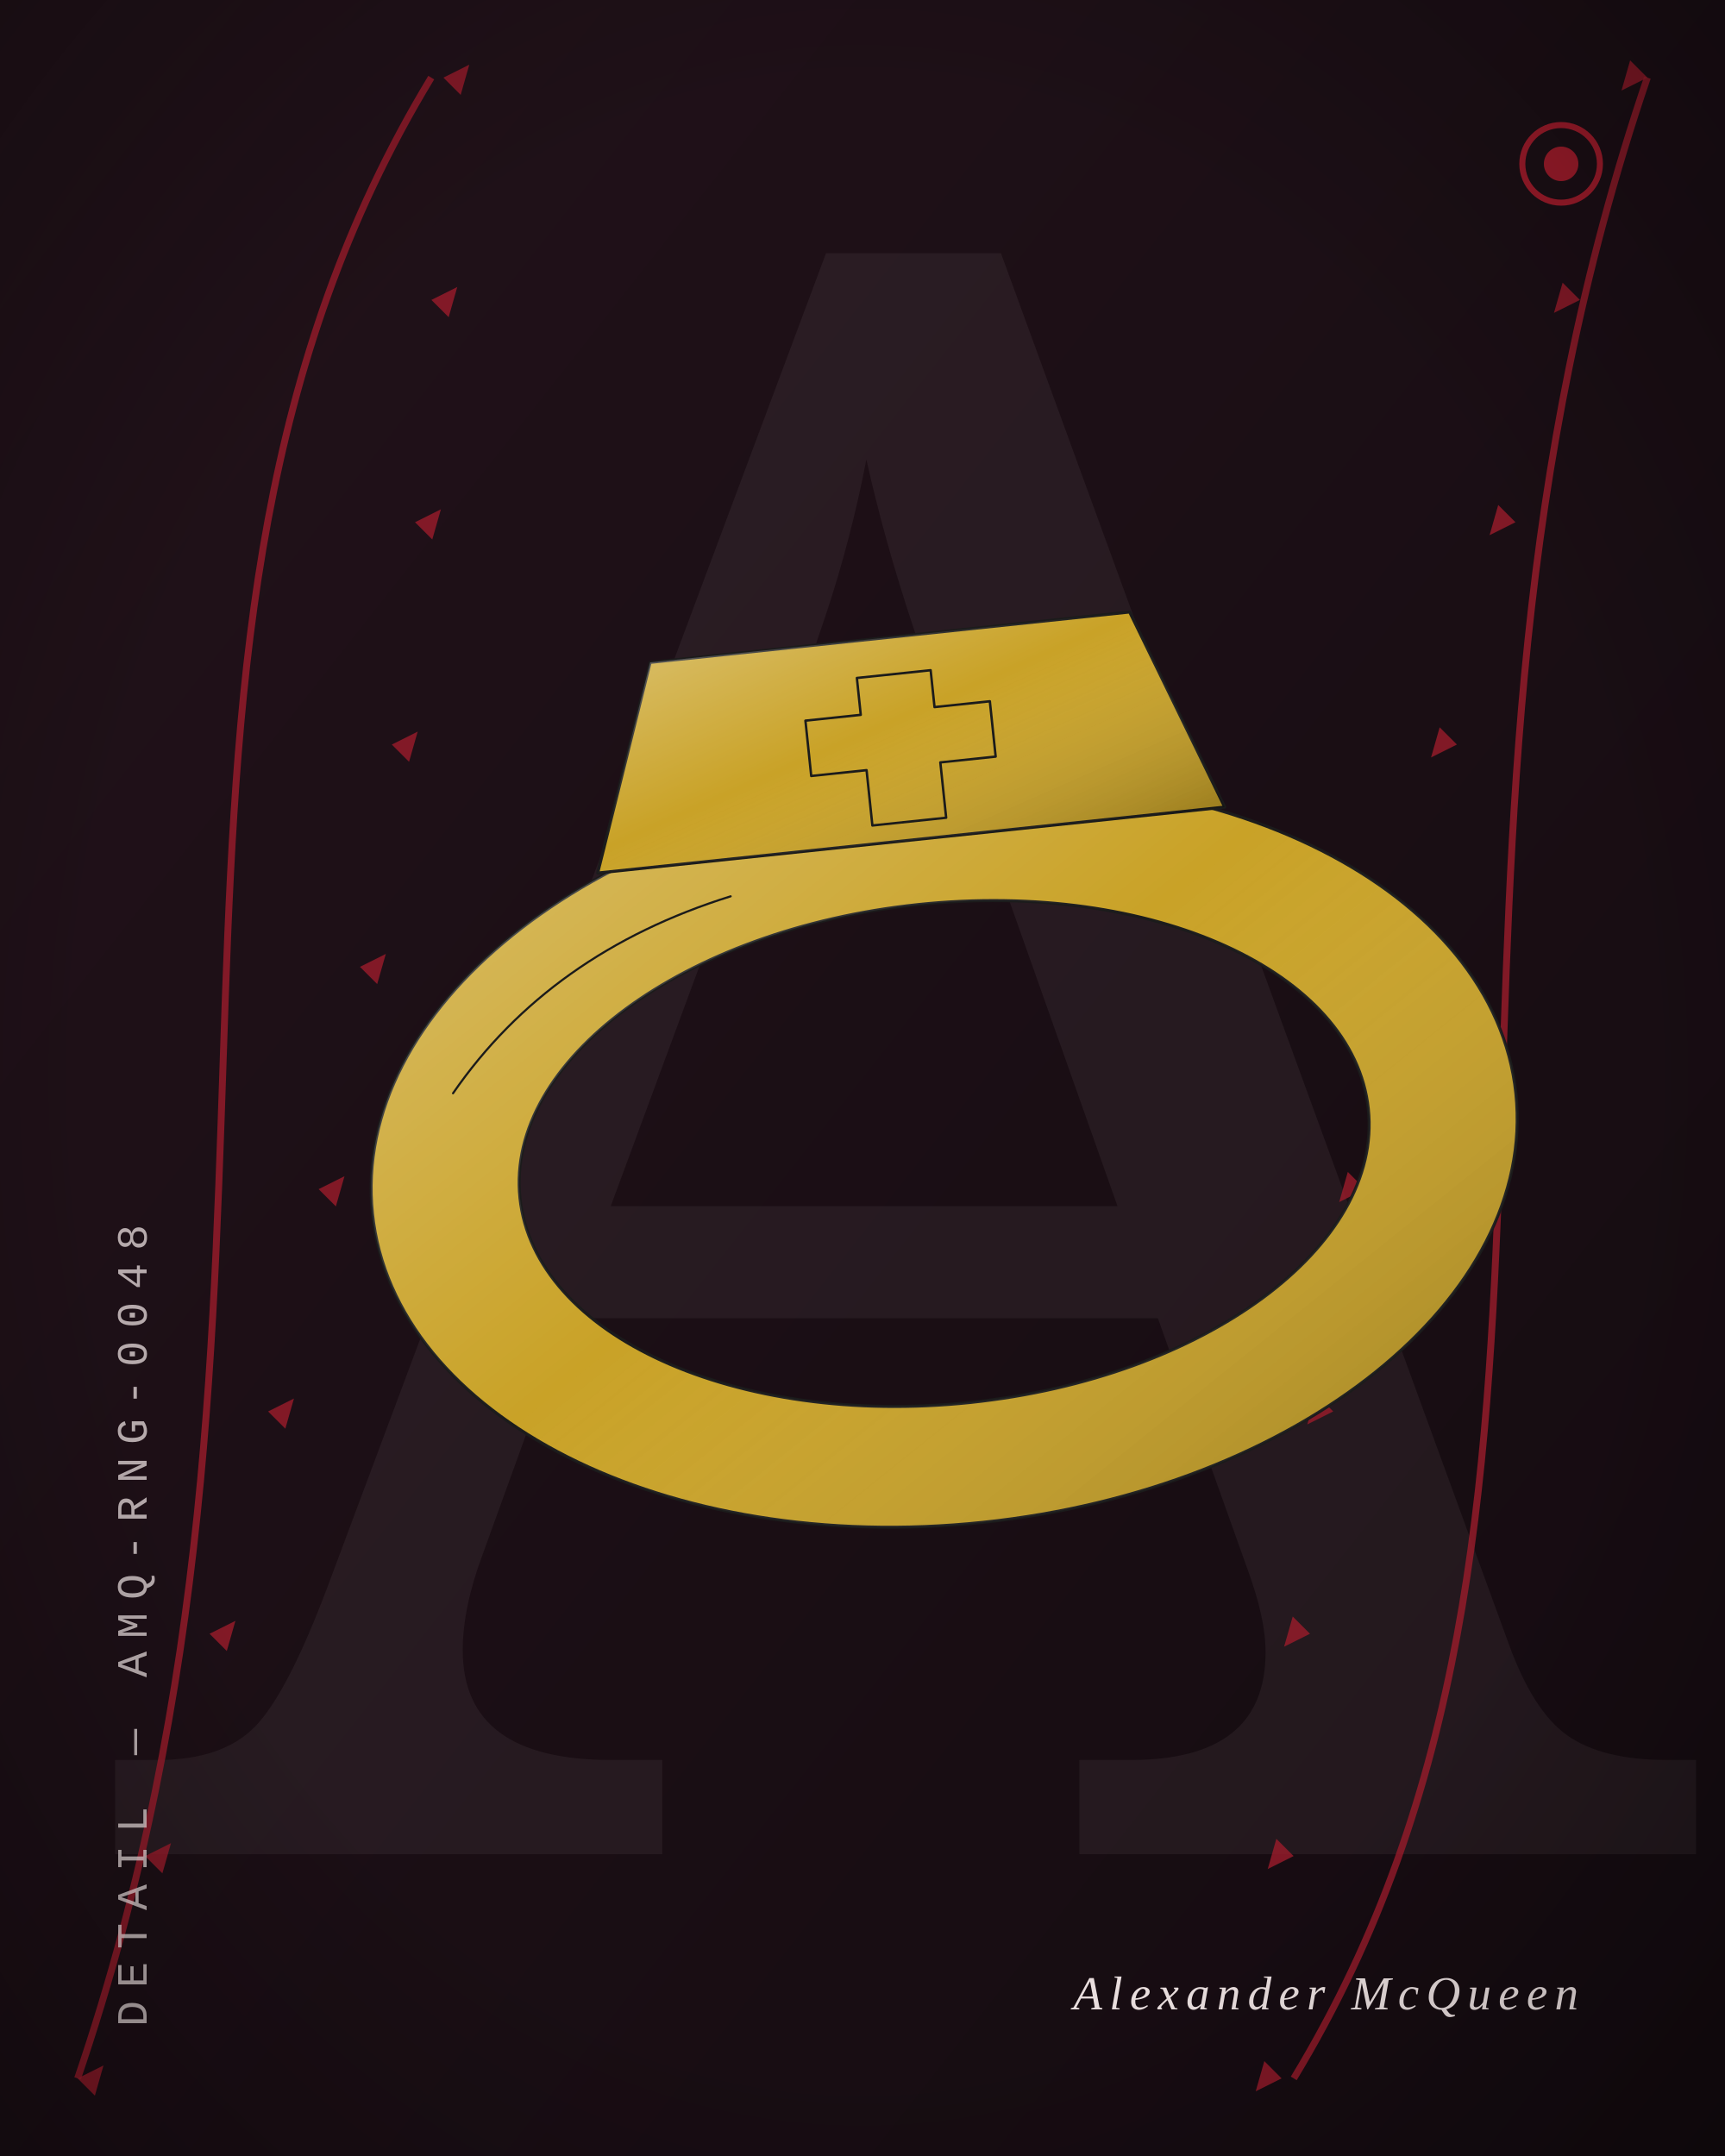
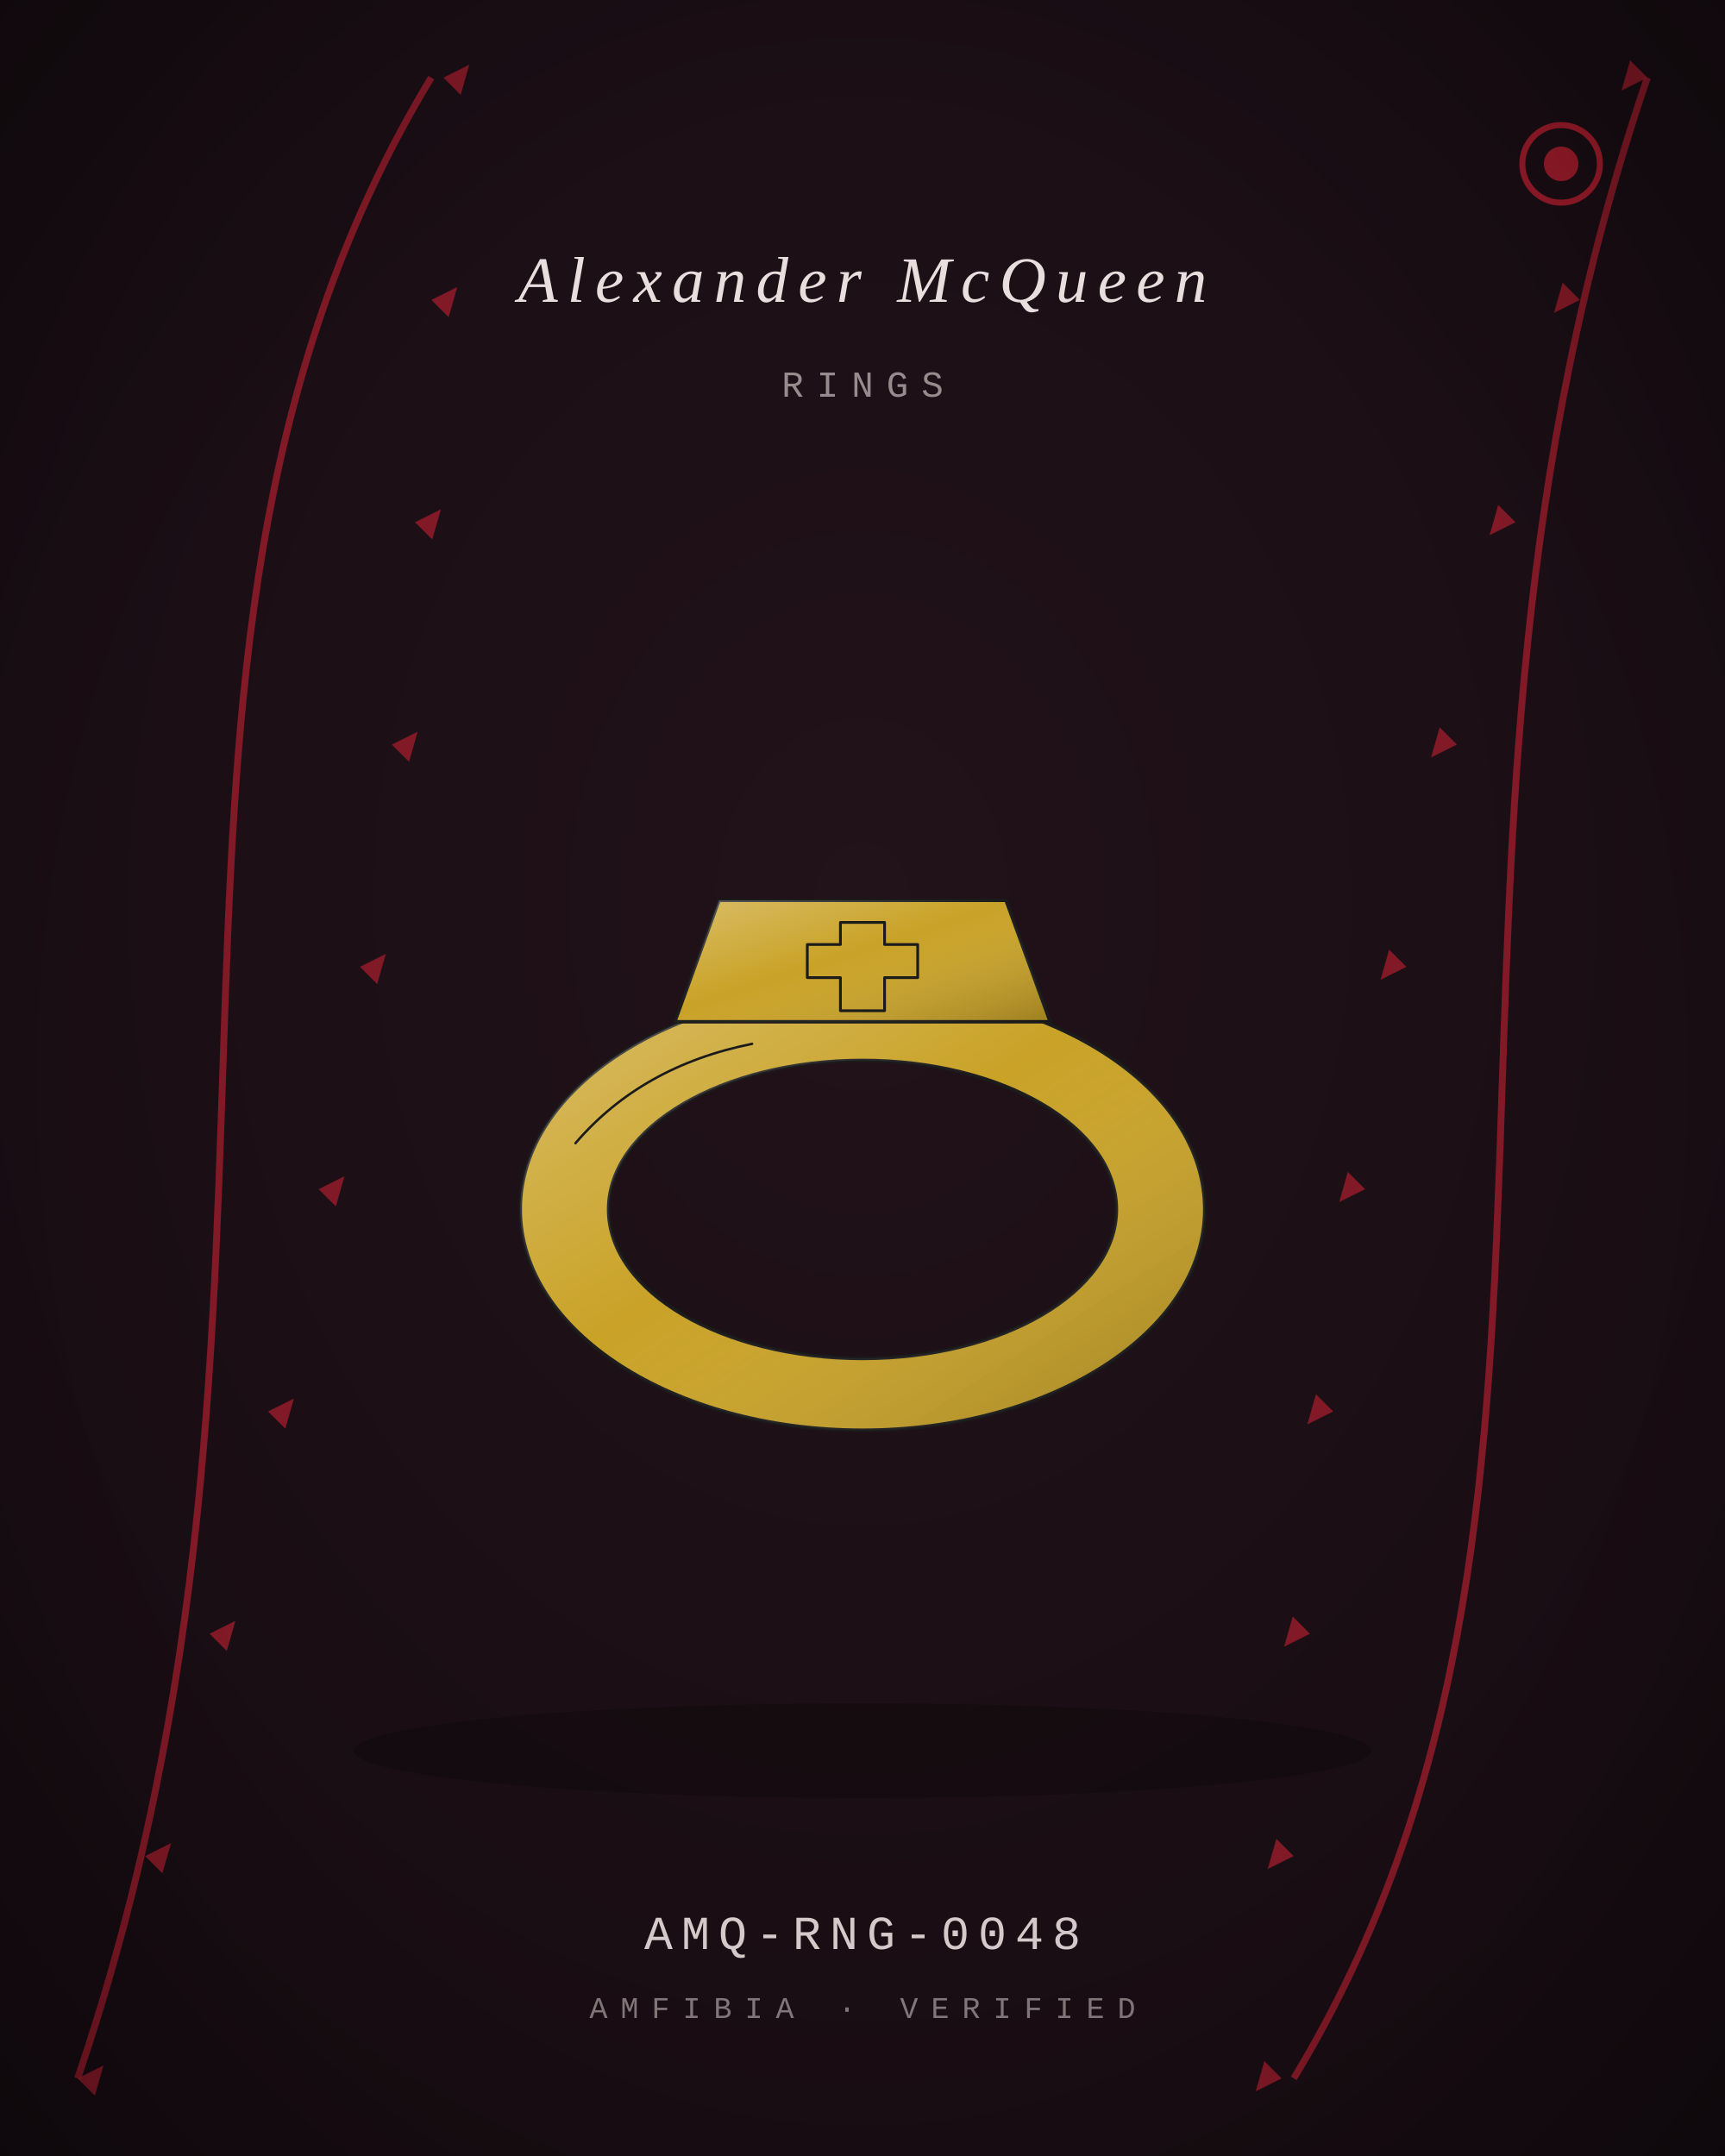
<svg xmlns="http://www.w3.org/2000/svg" viewBox="0 0 400 500" width="800" height="1000">
  <defs>
    <radialGradient id="bg" cx="50%" cy="42%" r="80%">
      <stop offset="0" stop-color="#22121A" />
      <stop offset="1" stop-color="#140B10" />
    </radialGradient>
    <linearGradient id="bgd" x1="0" y1="0" x2="1" y2="1">
      <stop offset="0" stop-color="#22121A" />
      <stop offset="1" stop-color="#140B10" />
    </linearGradient>
    <linearGradient id="sheen" x1="0" y1="0" x2="1" y2="1">
      <stop offset="0" stop-color="#fff" stop-opacity=".30" />
      <stop offset=".45" stop-color="#fff" stop-opacity="0" />
      <stop offset="1" stop-color="#000" stop-opacity=".22" />
    </linearGradient>
    <linearGradient id="multi" x1="0" y1="0" x2="1" y2="1">
      <stop offset="0" stop-color="#B3122E" />
      <stop offset=".35" stop-color="#C9A227" />
      <stop offset=".7" stop-color="#2F5D46" />
      <stop offset="1" stop-color="#3557A0" />
    </linearGradient>
    <radialGradient id="vig" cx="50%" cy="50%" r="75%">
      <stop offset=".6" stop-color="#000" stop-opacity="0" />
      <stop offset="1" stop-color="#000" stop-opacity=".35" />
    </radialGradient>
  </defs>
-   <rect width="400" height="500" fill="url(#bgd)" />
-   <text x="210" y="430" text-anchor="middle" font-family="Georgia, serif" font-size="520" fill="#E9DEDE" opacity="0.06">A</text>
+   <rect width="400" height="500" fill="url(#bg)" />
  <path d="M18 482 C 80 300, 20 150, 100 18 M382 18 C 320 200, 380 350, 300 482" fill="none" stroke="#9B1B2A" stroke-width="1.6" opacity="0.8" />
  <path d="M18 482 l6 -3 l-2 7 Z" fill="#9B1B2A" opacity="0.8" />
  <path d="M382 18 l-6 3 l2 -7 Z" fill="#9B1B2A" opacity="0.8" />
  <path d="M33.655 430.444 l6 -3 l-2 7 Z" fill="#9B1B2A" opacity="0.8" />
  <path d="M366.345 69.556 l-6 3 l2 -7 Z" fill="#9B1B2A" opacity="0.8" />
  <path d="M48.59 378.889 l6 -3 l-2 7 Z" fill="#9B1B2A" opacity="0.8" />
  <path d="M351.41 121.111 l-6 3 l2 -7 Z" fill="#9B1B2A" opacity="0.8" />
  <path d="M62.163 327.333 l6 -3 l-2 7 Z" fill="#9B1B2A" opacity="0.8" />
  <path d="M337.837 172.667 l-6 3 l2 -7 Z" fill="#9B1B2A" opacity="0.8" />
  <path d="M73.883 275.778 l6 -3 l-2 7 Z" fill="#9B1B2A" opacity="0.8" />
  <path d="M326.117 224.222 l-6 3 l2 -7 Z" fill="#9B1B2A" opacity="0.8" />
  <path d="M83.464 224.222 l6 -3 l-2 7 Z" fill="#9B1B2A" opacity="0.8" />
  <path d="M316.536 275.778 l-6 3 l2 -7 Z" fill="#9B1B2A" opacity="0.8" />
  <path d="M90.853 172.667 l6 -3 l-2 7 Z" fill="#9B1B2A" opacity="0.8" />
  <path d="M309.147 327.333 l-6 3 l2 -7 Z" fill="#9B1B2A" opacity="0.8" />
  <path d="M96.239 121.111 l6 -3 l-2 7 Z" fill="#9B1B2A" opacity="0.8" />
  <path d="M303.761 378.889 l-6 3 l2 -7 Z" fill="#9B1B2A" opacity="0.8" />
  <path d="M100.034 69.556 l6 -3 l-2 7 Z" fill="#9B1B2A" opacity="0.8" />
  <path d="M299.966 430.444 l-6 3 l2 -7 Z" fill="#9B1B2A" opacity="0.8" />
  <path d="M102.822 18 l6 -3 l-2 7 Z" fill="#9B1B2A" opacity="0.8" />
  <path d="M297.178 482 l-6 3 l2 -7 Z" fill="#9B1B2A" opacity="0.8" />
  <circle cx="362" cy="38" r="9" fill="none" stroke="#9B1B2A" stroke-width="1.4" />
  <circle cx="362" cy="38" r="4" fill="#9B1B2A" />
-   <g transform="rotate(-6.0 200 250) translate(2 20) scale(2.15)">
-     <path d="M38 116 A62 40 0 1 0 162 116 A62 40 0 1 0 38 116 Z M54 116 A46 27 0 1 1 146 116 A46 27 0 1 1 54 116 Z" fill-rule="evenodd" fill="#C9A227" stroke="#1B1B1B" stroke-width="1.4" stroke-linejoin="round" stroke-linecap="round" vector-effect="non-scaling-stroke" />
+   <ellipse cx="200" cy="406" rx="118" ry="11" fill="#000" opacity="0.22" />
+   <g transform="translate(72 132) scale(1.28)">
+     <path d="M38 116 A62 40 0 1 0 162 116 A62 40 0 1 0 38 116 Z M54 116 A46 27 0 1 1 146 116 A46 27 0 1 1 54 116 Z" fill-rule="evenodd" fill="#C9A227" stroke="#1B1B1B" stroke-width="1.6" stroke-linejoin="round" stroke-linecap="round" vector-effect="non-scaling-stroke" />
    <path d="M38 116 A62 40 0 1 0 162 116 A62 40 0 1 0 38 116 Z M54 116 A46 27 0 1 1 146 116 A46 27 0 1 1 54 116 Z" fill-rule="evenodd" fill="url(#sheen)" stroke="none" />
-     <path d="M74 60 L126 60 L134 82 L66 82 Z" fill="#C9A227" stroke="#1B1B1B" stroke-width="1.4" stroke-linejoin="round" stroke-linecap="round" vector-effect="non-scaling-stroke" />
+     <path d="M74 60 L126 60 L134 82 L66 82 Z" fill="#C9A227" stroke="#1B1B1B" stroke-width="1.6" stroke-linejoin="round" stroke-linecap="round" vector-effect="non-scaling-stroke" />
    <path d="M74 60 L126 60 L134 82 L66 82 Z" fill="url(#sheen)" stroke="none" />
-     <path d="M96 64 L104 64 L104 68 L110 68 L110 74 L104 74 L104 80 L96 80 L96 74 L90 74 L90 68 L96 68 Z" fill="none" stroke="#1B1B1B" stroke-width="1.12" stroke-linejoin="round" stroke-linecap="round" vector-effect="non-scaling-stroke" />
-     <path d="M48 104 Q60 90 80 86" fill="none" stroke="#1B1B1B" stroke-width="0.98" stroke-linejoin="round" stroke-linecap="round" vector-effect="non-scaling-stroke" />
-   </g>
-   <g transform="translate(34 470) rotate(-90)">
-     <text x="0" y="0" text-anchor="start" font-family="'Courier New', Courier, monospace" font-size="10" letter-spacing="3" fill="#E9DEDE" opacity="0.75">DETAIL — AMQ-RNG-0048</text>
+     <path d="M96 64 L104 64 L104 68 L110 68 L110 74 L104 74 L104 80 L96 80 L96 74 L90 74 L90 68 L96 68 Z" fill="none" stroke="#1B1B1B" stroke-width="1.28" stroke-linejoin="round" stroke-linecap="round" vector-effect="non-scaling-stroke" />
+     <path d="M48 104 Q60 90 80 86" fill="none" stroke="#1B1B1B" stroke-width="1.12" stroke-linejoin="round" stroke-linecap="round" vector-effect="non-scaling-stroke" />
  </g>
  <g>
-     <text x="366" y="466" text-anchor="end" font-size="11" fill="#E9DEDE" font-family="Georgia, 'Times New Roman', serif" font-weight="400" letter-spacing="1.65" font-style="italic">Alexander McQueen</text>
+     <text x="200" y="70" text-anchor="middle" font-size="15" fill="#E9DEDE" font-family="Georgia, 'Times New Roman', serif" font-weight="400" letter-spacing="2.25" font-style="italic">Alexander McQueen</text>
  </g>
+   <text x="200" y="92" text-anchor="middle" font-family="'Courier New', Courier, monospace" font-size="8.5" letter-spacing="3" fill="#E9DEDE" opacity="0.6">RINGS</text>
+   <text x="200" y="452" text-anchor="middle" font-family="'Courier New', Courier, monospace" font-size="11" letter-spacing="2" fill="#E9DEDE" opacity="0.9">AMQ-RNG-0048</text>
+   <text x="200" y="468" text-anchor="middle" font-family="'Courier New', Courier, monospace" font-size="7" letter-spacing="3" fill="#E9DEDE" opacity="0.5">AMFIBIA · VERIFIED</text>
  <rect width="400" height="500" fill="url(#vig)" />
</svg>
